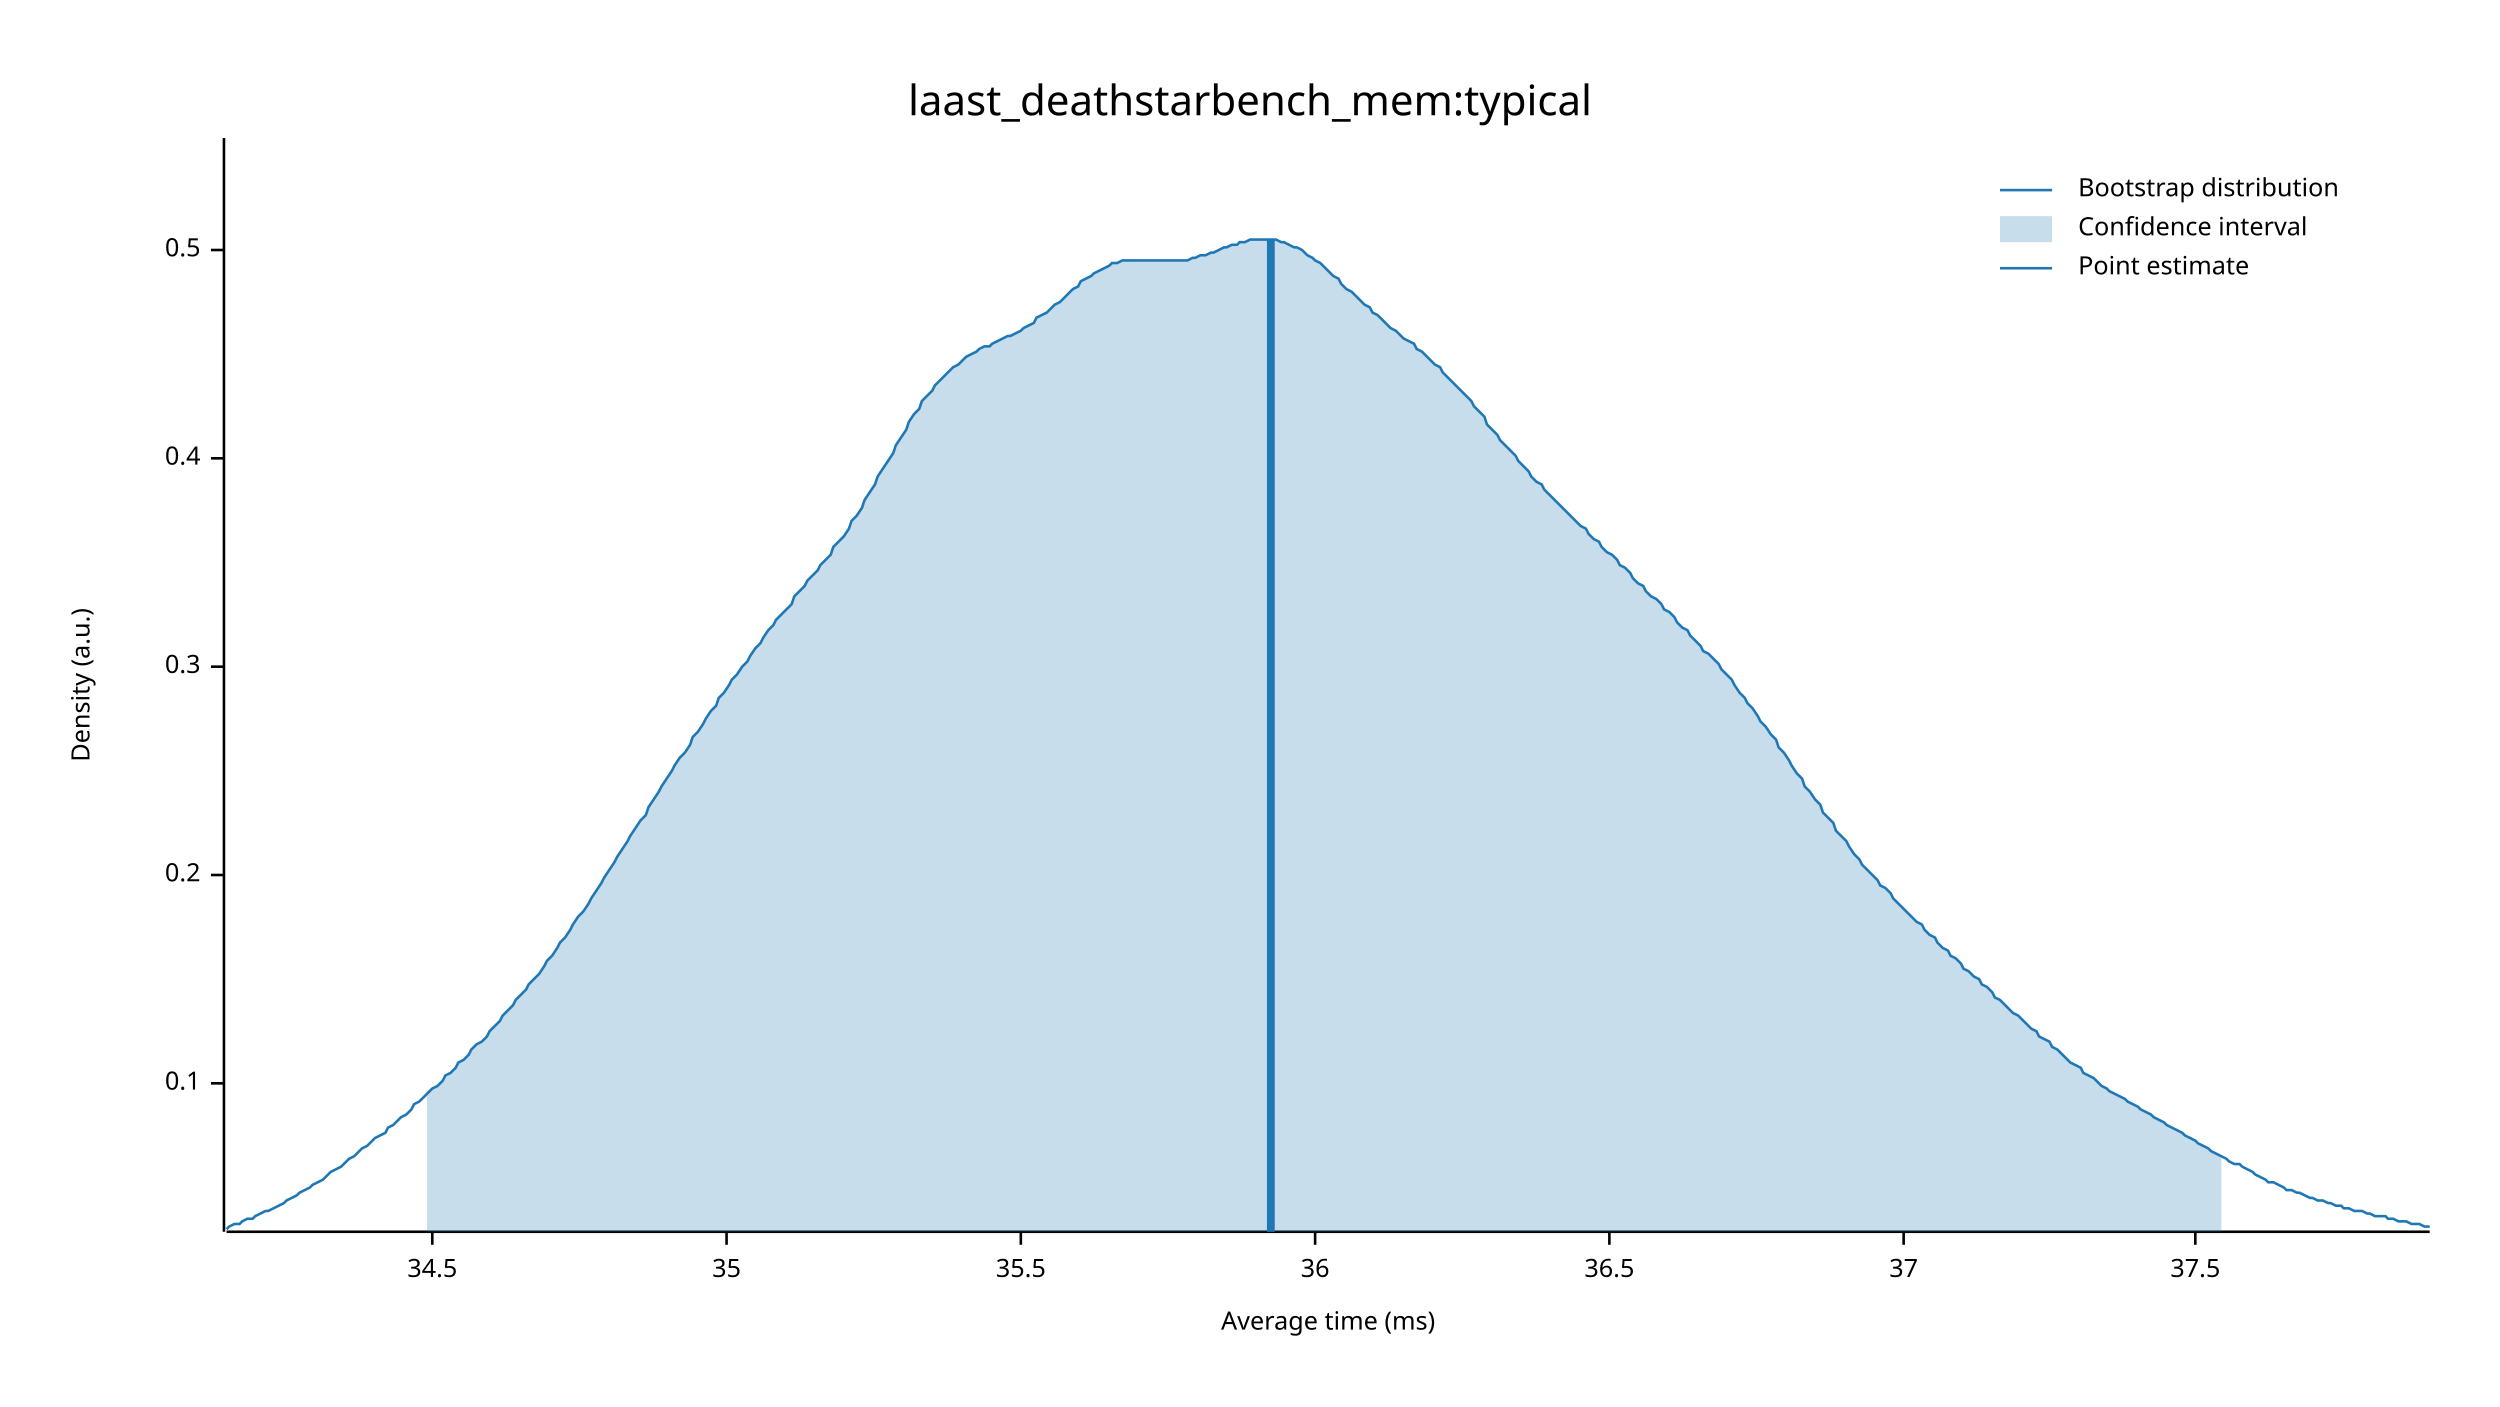
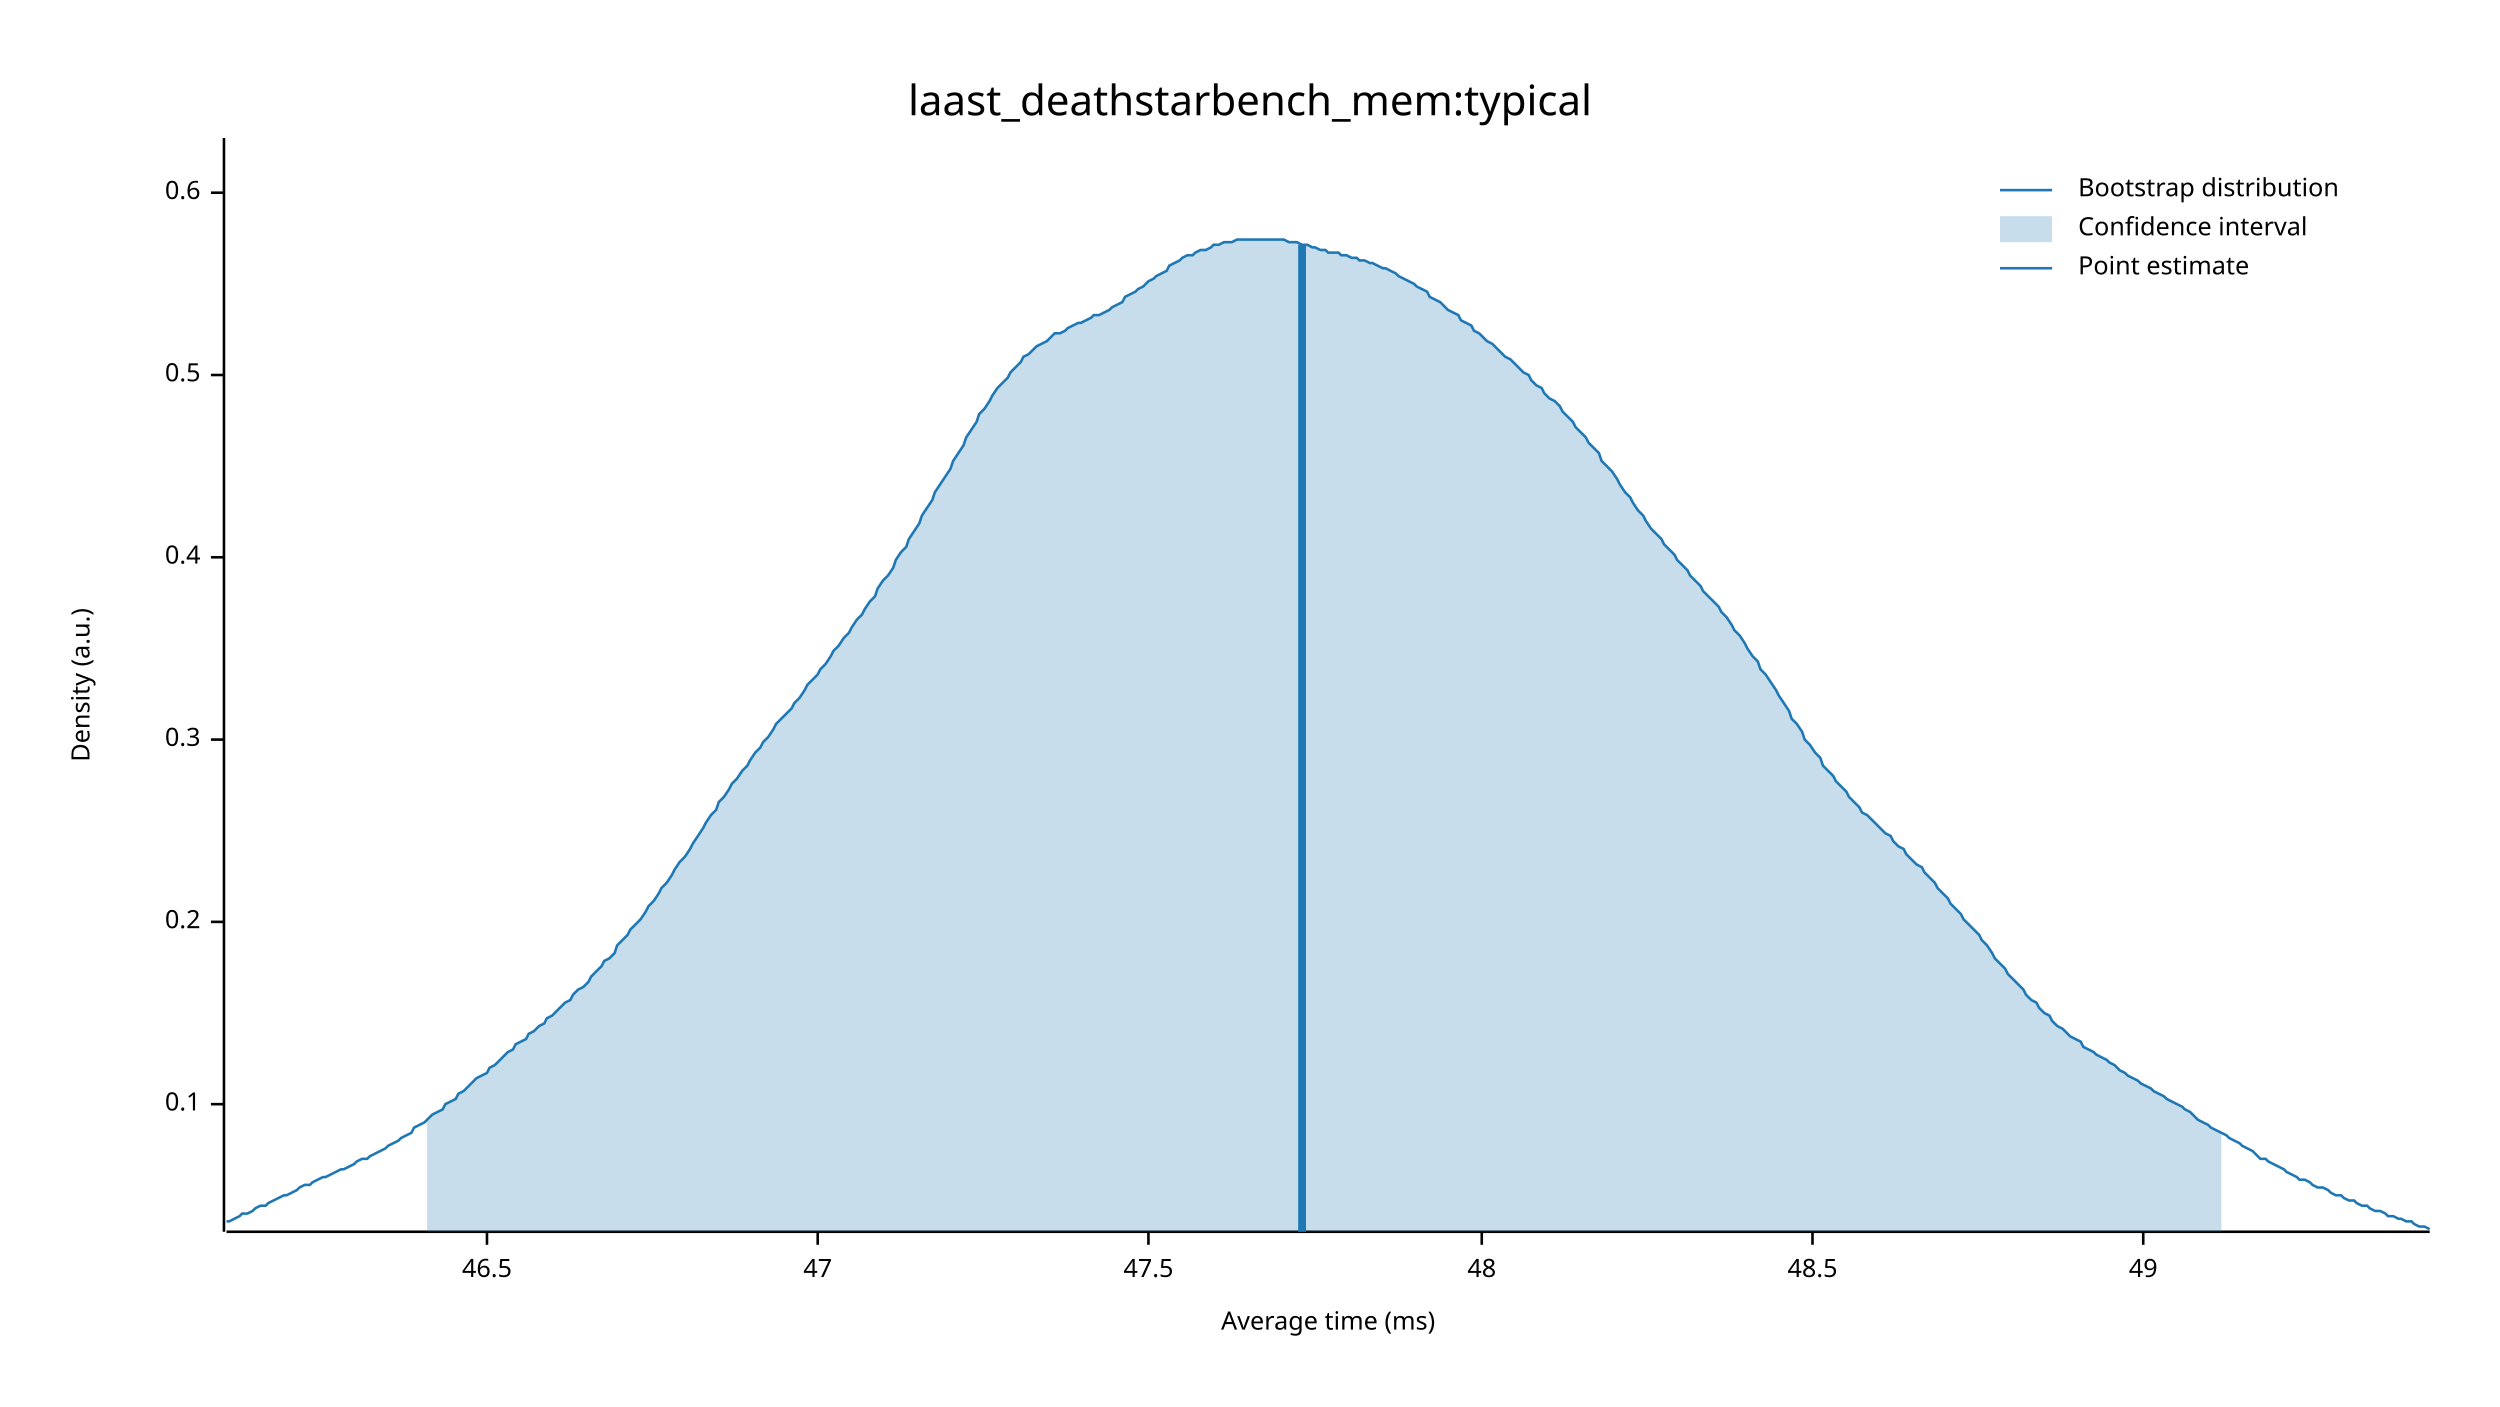
<svg xmlns="http://www.w3.org/2000/svg" width="960" height="540" viewBox="0 0 960 540">
  <text x="480" y="32" dy="0.76em" text-anchor="middle" font-family="sans-serif" font-size="16.129" opacity="1" fill="#000000">
laast_deathstarbench_mem:typical
</text>
  <text x="27" y="263" dy="0.76em" text-anchor="middle" font-family="sans-serif" font-size="9.677" opacity="1" fill="#000000" transform="rotate(270, 27, 263)">
Density (a.u.)
</text>
  <text x="510" y="513" dy="-0.5ex" text-anchor="middle" font-family="sans-serif" font-size="9.677" opacity="1" fill="#000000">
Average time (ms)
</text>
  <polyline fill="none" opacity="1" stroke="#000000" stroke-width="1" points="86,53 86,473 " />
-   <text x="77" y="416" dy="0.5ex" text-anchor="end" font-family="sans-serif" font-size="9.677" opacity="1" fill="#000000">
+   <text x="77" y="424" dy="0.5ex" text-anchor="end" font-family="sans-serif" font-size="9.677" opacity="1" fill="#000000">
0.1
</text>
-   <polyline fill="none" opacity="1" stroke="#000000" stroke-width="1" points="81,416 86,416 " />
-   <text x="77" y="336" dy="0.5ex" text-anchor="end" font-family="sans-serif" font-size="9.677" opacity="1" fill="#000000">
+   <polyline fill="none" opacity="1" stroke="#000000" stroke-width="1" points="81,424 86,424 " />
+   <text x="77" y="354" dy="0.5ex" text-anchor="end" font-family="sans-serif" font-size="9.677" opacity="1" fill="#000000">
0.2
</text>
-   <polyline fill="none" opacity="1" stroke="#000000" stroke-width="1" points="81,336 86,336 " />
-   <text x="77" y="256" dy="0.5ex" text-anchor="end" font-family="sans-serif" font-size="9.677" opacity="1" fill="#000000">
+   <polyline fill="none" opacity="1" stroke="#000000" stroke-width="1" points="81,354 86,354 " />
+   <text x="77" y="284" dy="0.5ex" text-anchor="end" font-family="sans-serif" font-size="9.677" opacity="1" fill="#000000">
0.3
</text>
-   <polyline fill="none" opacity="1" stroke="#000000" stroke-width="1" points="81,256 86,256 " />
-   <text x="77" y="176" dy="0.5ex" text-anchor="end" font-family="sans-serif" font-size="9.677" opacity="1" fill="#000000">
+   <polyline fill="none" opacity="1" stroke="#000000" stroke-width="1" points="81,284 86,284 " />
+   <text x="77" y="214" dy="0.5ex" text-anchor="end" font-family="sans-serif" font-size="9.677" opacity="1" fill="#000000">
0.4
</text>
-   <polyline fill="none" opacity="1" stroke="#000000" stroke-width="1" points="81,176 86,176 " />
-   <text x="77" y="96" dy="0.5ex" text-anchor="end" font-family="sans-serif" font-size="9.677" opacity="1" fill="#000000">
+   <polyline fill="none" opacity="1" stroke="#000000" stroke-width="1" points="81,214 86,214 " />
+   <text x="77" y="144" dy="0.5ex" text-anchor="end" font-family="sans-serif" font-size="9.677" opacity="1" fill="#000000">
0.5
</text>
-   <polyline fill="none" opacity="1" stroke="#000000" stroke-width="1" points="81,96 86,96 " />
+   <polyline fill="none" opacity="1" stroke="#000000" stroke-width="1" points="81,144 86,144 " />
+   <text x="77" y="74" dy="0.5ex" text-anchor="end" font-family="sans-serif" font-size="9.677" opacity="1" fill="#000000">
+ 0.6
+ </text>
+   <polyline fill="none" opacity="1" stroke="#000000" stroke-width="1" points="81,74 86,74 " />
  <polyline fill="none" opacity="1" stroke="#000000" stroke-width="1" points="87,473 933,473 " />
-   <text x="166" y="483" dy="0.76em" text-anchor="middle" font-family="sans-serif" font-size="9.677" opacity="1" fill="#000000">
- 34.5
+   <text x="187" y="483" dy="0.76em" text-anchor="middle" font-family="sans-serif" font-size="9.677" opacity="1" fill="#000000">
+ 46.5
</text>
-   <polyline fill="none" opacity="1" stroke="#000000" stroke-width="1" points="166,473 166,478 " />
-   <text x="279" y="483" dy="0.76em" text-anchor="middle" font-family="sans-serif" font-size="9.677" opacity="1" fill="#000000">
- 35
+   <polyline fill="none" opacity="1" stroke="#000000" stroke-width="1" points="187,473 187,478 " />
+   <text x="314" y="483" dy="0.76em" text-anchor="middle" font-family="sans-serif" font-size="9.677" opacity="1" fill="#000000">
+ 47
</text>
-   <polyline fill="none" opacity="1" stroke="#000000" stroke-width="1" points="279,473 279,478 " />
-   <text x="392" y="483" dy="0.76em" text-anchor="middle" font-family="sans-serif" font-size="9.677" opacity="1" fill="#000000">
- 35.5
+   <polyline fill="none" opacity="1" stroke="#000000" stroke-width="1" points="314,473 314,478 " />
+   <text x="441" y="483" dy="0.76em" text-anchor="middle" font-family="sans-serif" font-size="9.677" opacity="1" fill="#000000">
+ 47.5
</text>
-   <polyline fill="none" opacity="1" stroke="#000000" stroke-width="1" points="392,473 392,478 " />
-   <text x="505" y="483" dy="0.76em" text-anchor="middle" font-family="sans-serif" font-size="9.677" opacity="1" fill="#000000">
- 36
+   <polyline fill="none" opacity="1" stroke="#000000" stroke-width="1" points="441,473 441,478 " />
+   <text x="569" y="483" dy="0.76em" text-anchor="middle" font-family="sans-serif" font-size="9.677" opacity="1" fill="#000000">
+ 48
</text>
-   <polyline fill="none" opacity="1" stroke="#000000" stroke-width="1" points="505,473 505,478 " />
-   <text x="618" y="483" dy="0.76em" text-anchor="middle" font-family="sans-serif" font-size="9.677" opacity="1" fill="#000000">
- 36.5
+   <polyline fill="none" opacity="1" stroke="#000000" stroke-width="1" points="569,473 569,478 " />
+   <text x="696" y="483" dy="0.76em" text-anchor="middle" font-family="sans-serif" font-size="9.677" opacity="1" fill="#000000">
+ 48.5
</text>
-   <polyline fill="none" opacity="1" stroke="#000000" stroke-width="1" points="618,473 618,478 " />
-   <text x="731" y="483" dy="0.76em" text-anchor="middle" font-family="sans-serif" font-size="9.677" opacity="1" fill="#000000">
- 37
+   <polyline fill="none" opacity="1" stroke="#000000" stroke-width="1" points="696,473 696,478 " />
+   <text x="823" y="483" dy="0.76em" text-anchor="middle" font-family="sans-serif" font-size="9.677" opacity="1" fill="#000000">
+ 49
</text>
-   <polyline fill="none" opacity="1" stroke="#000000" stroke-width="1" points="731,473 731,478 " />
-   <text x="843" y="483" dy="0.76em" text-anchor="middle" font-family="sans-serif" font-size="9.677" opacity="1" fill="#000000">
- 37.5
- </text>
-   <polyline fill="none" opacity="1" stroke="#000000" stroke-width="1" points="843,473 843,478 " />
-   <polyline fill="none" opacity="1" stroke="#1F78B4" stroke-width="1" points="87,472 88,471 90,470 92,470 93,469 95,468 97,468 98,467 100,466 102,465 103,465 105,464 107,463 109,462 110,461 112,460 114,459 115,458 117,457 119,456 120,455 122,454 124,453 125,452 127,450 129,449 131,448 132,447 134,445 136,444 137,443 139,441 141,440 142,439 144,437 146,436 148,435 149,433 151,432 153,430 154,429 156,428 158,426 159,424 161,423 163,421 164,420 166,418 168,417 170,415 171,413 173,412 175,410 176,408 178,407 180,405 181,403 183,401 185,400 187,398 188,396 190,394 192,392 193,390 195,388 197,386 198,384 200,382 202,380 203,378 205,376 207,374 209,371 210,369 212,367 214,364 215,362 217,360 219,357 220,355 222,352 224,350 226,347 227,345 229,342 231,339 232,337 234,334 236,331 237,329 239,326 241,323 242,321 244,318 246,315 248,313 249,310 251,307 253,304 254,302 256,299 258,296 259,294 261,291 263,289 265,286 266,283 268,281 270,278 271,276 273,273 275,271 276,268 278,266 280,263 281,261 283,259 285,256 287,254 288,252 290,249 292,247 293,245 295,242 297,240 298,238 300,236 302,234 304,232 305,229 307,227 309,225 310,223 312,221 314,219 315,217 317,215 319,213 320,210 322,208 324,206 326,203 327,200 329,198 331,195 332,192 334,189 336,186 337,183 339,180 341,177 343,174 344,171 346,168 348,165 349,162 351,159 353,157 354,154 356,152 358,150 359,148 361,146 363,144 365,142 366,141 368,140 370,138 371,137 373,136 375,135 376,134 378,133 380,133 381,132 383,131 385,130 387,129 388,129 390,128 392,127 393,126 395,125 397,124 398,122 400,121 402,120 404,118 405,117 407,116 409,114 410,113 412,111 414,110 415,108 417,107 419,106 420,105 422,104 424,103 426,102 427,101 429,101 431,100 432,100 434,100 436,100 437,100 439,100 441,100 443,100 444,100 446,100 448,100 449,100 451,100 453,100 454,100 456,100 458,99 459,99 461,98 463,98 465,97 466,97 468,96 470,95 471,95 473,94 475,94 476,93 478,93 480,92 482,92 483,92 485,92 487,92 488,92 490,92 492,93 493,93 495,94 497,95 498,95 500,96 502,98 504,99 505,100 507,101 509,103 510,104 512,106 514,107 515,109 517,111 519,112 521,114 522,115 524,117 526,118 527,120 529,121 531,123 532,124 534,126 536,127 537,128 539,130 541,131 543,132 544,134 546,135 548,137 549,138 551,140 553,141 554,143 556,145 558,147 560,149 561,150 563,152 565,154 566,156 568,158 570,160 571,163 573,165 575,167 576,169 578,171 580,173 582,175 583,177 585,179 587,181 588,183 590,185 592,186 593,188 595,190 597,192 599,194 600,195 602,197 604,199 605,200 607,202 609,203 610,205 612,207 614,208 615,210 617,212 619,213 621,215 622,217 624,218 626,220 627,222 629,224 631,225 632,227 634,229 636,230 638,232 639,234 641,235 643,237 644,239 646,241 648,242 649,244 651,246 653,248 654,250 656,251 658,253 660,255 661,257 663,259 665,261 666,263 668,266 670,268 671,270 673,272 675,275 676,277 678,279 680,282 682,284 683,287 685,289 687,292 688,294 690,297 692,299 693,302 695,304 697,307 699,309 700,312 702,314 704,316 705,319 707,321 709,323 710,325 712,328 714,330 715,332 717,334 719,336 721,338 722,340 724,341 726,343 727,345 729,347 731,349 732,350 734,352 736,354 738,355 739,357 741,359 743,360 744,362 746,364 748,365 749,367 751,368 753,370 754,372 756,373 758,375 760,376 761,378 763,379 765,381 766,383 768,384 770,386 771,387 773,389 775,390 777,392 778,393 780,395 782,396 783,398 785,399 787,400 788,402 790,403 792,405 793,406 795,408 797,409 799,410 800,412 802,413 804,414 805,415 807,417 809,418 810,419 812,420 814,421 816,422 817,423 819,424 821,425 822,426 824,427 826,428 827,429 829,430 831,431 832,432 834,433 836,434 838,435 839,436 841,437 843,438 844,439 846,440 848,441 849,442 851,443 853,444 855,445 856,446 858,447 860,447 861,448 863,449 865,450 866,451 868,452 870,453 871,454 873,454 875,455 877,456 878,457 880,457 882,458 883,458 885,459 887,460 888,460 890,461 892,461 894,462 895,462 897,463 899,463 900,464 902,464 904,465 905,465 907,465 909,466 910,466 912,467 914,467 916,467 917,468 919,468 921,469 922,469 924,469 926,470 927,470 929,470 931,471 933,471 " />
-   <polygon opacity="0.25" fill="#1F78B4" points="164,420 166,418 168,417 170,415 171,413 173,412 175,410 176,408 178,407 180,405 181,403 183,401 185,400 187,398 188,396 190,394 192,392 193,390 195,388 197,386 198,384 200,382 202,380 203,378 205,376 207,374 209,371 210,369 212,367 214,364 215,362 217,360 219,357 220,355 222,352 224,350 226,347 227,345 229,342 231,339 232,337 234,334 236,331 237,329 239,326 241,323 242,321 244,318 246,315 248,313 249,310 251,307 253,304 254,302 256,299 258,296 259,294 261,291 263,289 265,286 266,283 268,281 270,278 271,276 273,273 275,271 276,268 278,266 280,263 281,261 283,259 285,256 287,254 288,252 290,249 292,247 293,245 295,242 297,240 298,238 300,236 302,234 304,232 305,229 307,227 309,225 310,223 312,221 314,219 315,217 317,215 319,213 320,210 322,208 324,206 326,203 327,200 329,198 331,195 332,192 334,189 336,186 337,183 339,180 341,177 343,174 344,171 346,168 348,165 349,162 351,159 353,157 354,154 356,152 358,150 359,148 361,146 363,144 365,142 366,141 368,140 370,138 371,137 373,136 375,135 376,134 378,133 380,133 381,132 383,131 385,130 387,129 388,129 390,128 392,127 393,126 395,125 397,124 398,122 400,121 402,120 404,118 405,117 407,116 409,114 410,113 412,111 414,110 415,108 417,107 419,106 420,105 422,104 424,103 426,102 427,101 429,101 431,100 432,100 434,100 436,100 437,100 439,100 441,100 443,100 444,100 446,100 448,100 449,100 451,100 453,100 454,100 456,100 458,99 459,99 461,98 463,98 465,97 466,97 468,96 470,95 471,95 473,94 475,94 476,93 478,93 480,92 482,92 483,92 485,92 487,92 488,92 490,92 492,93 493,93 495,94 497,95 498,95 500,96 502,98 504,99 505,100 507,101 509,103 510,104 512,106 514,107 515,109 517,111 519,112 521,114 522,115 524,117 526,118 527,120 529,121 531,123 532,124 534,126 536,127 537,128 539,130 541,131 543,132 544,134 546,135 548,137 549,138 551,140 553,141 554,143 556,145 558,147 560,149 561,150 563,152 565,154 566,156 568,158 570,160 571,163 573,165 575,167 576,169 578,171 580,173 582,175 583,177 585,179 587,181 588,183 590,185 592,186 593,188 595,190 597,192 599,194 600,195 602,197 604,199 605,200 607,202 609,203 610,205 612,207 614,208 615,210 617,212 619,213 621,215 622,217 624,218 626,220 627,222 629,224 631,225 632,227 634,229 636,230 638,232 639,234 641,235 643,237 644,239 646,241 648,242 649,244 651,246 653,248 654,250 656,251 658,253 660,255 661,257 663,259 665,261 666,263 668,266 670,268 671,270 673,272 675,275 676,277 678,279 680,282 682,284 683,287 685,289 687,292 688,294 690,297 692,299 693,302 695,304 697,307 699,309 700,312 702,314 704,316 705,319 707,321 709,323 710,325 712,328 714,330 715,332 717,334 719,336 721,338 722,340 724,341 726,343 727,345 729,347 731,349 732,350 734,352 736,354 738,355 739,357 741,359 743,360 744,362 746,364 748,365 749,367 751,368 753,370 754,372 756,373 758,375 760,376 761,378 763,379 765,381 766,383 768,384 770,386 771,387 773,389 775,390 777,392 778,393 780,395 782,396 783,398 785,399 787,400 788,402 790,403 792,405 793,406 795,408 797,409 799,410 800,412 802,413 804,414 805,415 807,417 809,418 810,419 812,420 814,421 816,422 817,423 819,424 821,425 822,426 824,427 826,428 827,429 829,430 831,431 832,432 834,433 836,434 838,435 839,436 841,437 843,438 844,439 846,440 848,441 849,442 851,443 853,444 853,473 164,473 " />
-   <polyline fill="none" opacity="1" stroke="#1F78B4" stroke-width="3" points="488,473 488,92 " />
+   <polyline fill="none" opacity="1" stroke="#000000" stroke-width="1" points="823,473 823,478 " />
+   <polyline fill="none" opacity="1" stroke="#1F78B4" stroke-width="1" points="87,469 88,469 90,468 92,467 93,466 95,466 97,465 98,464 100,463 102,463 103,462 105,461 107,460 109,459 110,459 112,458 114,457 115,456 117,455 119,455 120,454 122,453 124,452 125,452 127,451 129,450 131,449 132,449 134,448 136,447 137,446 139,445 141,445 142,444 144,443 146,442 148,441 149,440 151,439 153,438 154,437 156,436 158,435 159,433 161,432 163,431 164,430 166,428 168,427 170,426 171,424 173,423 175,422 176,420 178,419 180,417 181,416 183,414 185,413 187,412 188,410 190,409 192,407 193,406 195,404 197,403 198,401 200,400 202,399 203,397 205,396 207,394 209,393 210,391 212,390 214,388 215,387 217,385 219,384 220,382 222,380 224,379 226,377 227,375 229,373 231,371 232,369 234,368 236,366 237,363 239,361 241,359 242,357 244,355 246,353 248,350 249,348 251,346 253,343 254,341 256,339 258,336 259,334 261,331 263,329 265,326 266,324 268,321 270,318 271,316 273,313 275,311 276,308 278,306 280,303 281,301 283,299 285,296 287,294 288,292 290,289 292,287 293,285 295,283 297,280 298,278 300,276 302,274 304,272 305,270 307,268 309,265 310,263 312,261 314,259 315,257 317,255 319,252 320,250 322,248 324,245 326,243 327,241 329,238 331,236 332,234 334,231 336,229 337,226 339,223 341,221 343,218 344,215 346,212 348,210 349,207 351,204 353,201 354,198 356,195 358,192 359,189 361,186 363,183 365,180 366,177 368,174 370,171 371,168 373,165 375,162 376,159 378,157 380,154 381,152 383,149 385,147 387,145 388,143 390,141 392,139 393,137 395,136 397,134 398,133 400,132 402,131 404,129 405,128 407,128 409,127 410,126 412,125 414,124 415,124 417,123 419,122 420,121 422,121 424,120 426,119 427,118 429,117 431,116 432,114 434,113 436,112 437,111 439,110 441,108 443,107 444,106 446,105 448,104 449,102 451,101 453,100 454,99 456,98 458,98 459,97 461,96 463,96 465,95 466,94 468,94 470,93 471,93 473,93 475,92 476,92 478,92 480,92 482,92 483,92 485,92 487,92 488,92 490,92 492,92 493,92 495,93 497,93 498,93 500,94 502,94 504,95 505,95 507,96 509,96 510,97 512,97 514,97 515,98 517,98 519,99 521,99 522,100 524,100 526,101 527,101 529,102 531,103 532,103 534,104 536,105 537,106 539,107 541,108 543,109 544,110 546,111 548,112 549,114 551,115 553,116 554,117 556,119 558,120 560,121 561,123 563,124 565,125 566,127 568,128 570,130 571,131 573,132 575,134 576,135 578,137 580,138 582,140 583,141 585,143 587,144 588,146 590,148 592,149 593,151 595,153 597,154 599,156 600,158 602,160 604,162 605,164 607,166 609,168 610,170 612,172 614,174 615,177 617,179 619,181 621,184 622,186 624,189 626,191 627,193 629,196 631,198 632,200 634,203 636,205 638,207 639,209 641,211 643,213 644,215 646,217 648,219 649,221 651,223 653,225 654,227 656,229 658,231 660,233 661,235 663,237 665,240 666,242 668,244 670,247 671,249 673,252 675,254 676,257 678,259 680,262 682,265 683,267 685,270 687,273 688,276 690,278 692,281 693,284 695,286 697,289 699,291 700,294 702,296 704,298 705,300 707,302 709,304 710,306 712,308 714,310 715,312 717,313 719,315 721,317 722,318 724,320 726,321 727,323 729,325 731,326 732,328 734,330 736,332 738,333 739,335 741,337 743,339 744,341 746,343 748,345 749,347 751,349 753,351 754,353 756,355 758,357 760,359 761,361 763,363 765,366 766,368 768,370 770,372 771,374 773,376 775,378 777,380 778,382 780,384 782,385 783,387 785,389 787,390 788,392 790,394 792,395 793,396 795,398 797,399 799,400 800,402 802,403 804,404 805,405 807,406 809,407 810,408 812,409 814,411 816,412 817,413 819,414 821,415 822,416 824,417 826,418 827,419 829,420 831,421 832,422 834,423 836,424 838,425 839,426 841,427 843,429 844,430 846,431 848,432 849,433 851,434 853,435 855,436 856,437 858,438 860,439 861,440 863,441 865,442 866,443 868,445 870,445 871,446 873,447 875,448 877,449 878,450 880,451 882,452 883,453 885,453 887,454 888,455 890,456 892,456 894,457 895,458 897,459 899,459 900,460 902,461 904,461 905,462 907,463 909,463 910,464 912,465 914,465 916,466 917,467 919,467 921,468 922,468 924,469 926,469 927,470 929,471 931,471 933,472 " />
+   <polygon opacity="0.25" fill="#1F78B4" points="164,430 166,428 168,427 170,426 171,424 173,423 175,422 176,420 178,419 180,417 181,416 183,414 185,413 187,412 188,410 190,409 192,407 193,406 195,404 197,403 198,401 200,400 202,399 203,397 205,396 207,394 209,393 210,391 212,390 214,388 215,387 217,385 219,384 220,382 222,380 224,379 226,377 227,375 229,373 231,371 232,369 234,368 236,366 237,363 239,361 241,359 242,357 244,355 246,353 248,350 249,348 251,346 253,343 254,341 256,339 258,336 259,334 261,331 263,329 265,326 266,324 268,321 270,318 271,316 273,313 275,311 276,308 278,306 280,303 281,301 283,299 285,296 287,294 288,292 290,289 292,287 293,285 295,283 297,280 298,278 300,276 302,274 304,272 305,270 307,268 309,265 310,263 312,261 314,259 315,257 317,255 319,252 320,250 322,248 324,245 326,243 327,241 329,238 331,236 332,234 334,231 336,229 337,226 339,223 341,221 343,218 344,215 346,212 348,210 349,207 351,204 353,201 354,198 356,195 358,192 359,189 361,186 363,183 365,180 366,177 368,174 370,171 371,168 373,165 375,162 376,159 378,157 380,154 381,152 383,149 385,147 387,145 388,143 390,141 392,139 393,137 395,136 397,134 398,133 400,132 402,131 404,129 405,128 407,128 409,127 410,126 412,125 414,124 415,124 417,123 419,122 420,121 422,121 424,120 426,119 427,118 429,117 431,116 432,114 434,113 436,112 437,111 439,110 441,108 443,107 444,106 446,105 448,104 449,102 451,101 453,100 454,99 456,98 458,98 459,97 461,96 463,96 465,95 466,94 468,94 470,93 471,93 473,93 475,92 476,92 478,92 480,92 482,92 483,92 485,92 487,92 488,92 490,92 492,92 493,92 495,93 497,93 498,93 500,94 502,94 504,95 505,95 507,96 509,96 510,97 512,97 514,97 515,98 517,98 519,99 521,99 522,100 524,100 526,101 527,101 529,102 531,103 532,103 534,104 536,105 537,106 539,107 541,108 543,109 544,110 546,111 548,112 549,114 551,115 553,116 554,117 556,119 558,120 560,121 561,123 563,124 565,125 566,127 568,128 570,130 571,131 573,132 575,134 576,135 578,137 580,138 582,140 583,141 585,143 587,144 588,146 590,148 592,149 593,151 595,153 597,154 599,156 600,158 602,160 604,162 605,164 607,166 609,168 610,170 612,172 614,174 615,177 617,179 619,181 621,184 622,186 624,189 626,191 627,193 629,196 631,198 632,200 634,203 636,205 638,207 639,209 641,211 643,213 644,215 646,217 648,219 649,221 651,223 653,225 654,227 656,229 658,231 660,233 661,235 663,237 665,240 666,242 668,244 670,247 671,249 673,252 675,254 676,257 678,259 680,262 682,265 683,267 685,270 687,273 688,276 690,278 692,281 693,284 695,286 697,289 699,291 700,294 702,296 704,298 705,300 707,302 709,304 710,306 712,308 714,310 715,312 717,313 719,315 721,317 722,318 724,320 726,321 727,323 729,325 731,326 732,328 734,330 736,332 738,333 739,335 741,337 743,339 744,341 746,343 748,345 749,347 751,349 753,351 754,353 756,355 758,357 760,359 761,361 763,363 765,366 766,368 768,370 770,372 771,374 773,376 775,378 777,380 778,382 780,384 782,385 783,387 785,389 787,390 788,392 790,394 792,395 793,396 795,398 797,399 799,400 800,402 802,403 804,404 805,405 807,406 809,407 810,408 812,409 814,411 816,412 817,413 819,414 821,415 822,416 824,417 826,418 827,419 829,420 831,421 832,422 834,423 836,424 838,425 839,426 841,427 843,429 844,430 846,431 848,432 849,433 851,434 853,435 853,473 164,473 " />
+   <polyline fill="none" opacity="1" stroke="#1F78B4" stroke-width="3" points="500,473 500,94 " />
  <text x="798" y="68" dy="0.76em" text-anchor="start" font-family="sans-serif" font-size="9.677" opacity="1" fill="#000000">
Bootstrap distribution
</text>
  <text x="798" y="83" dy="0.76em" text-anchor="start" font-family="sans-serif" font-size="9.677" opacity="1" fill="#000000">
Confidence interval
</text>
  <text x="798" y="98" dy="0.76em" text-anchor="start" font-family="sans-serif" font-size="9.677" opacity="1" fill="#000000">
Point estimate
</text>
  <polyline fill="none" opacity="1" stroke="#1F78B4" stroke-width="1" points="768,73 788,73 " />
  <rect x="768" y="83" width="20" height="10" opacity="0.25" fill="#1F78B4" stroke="none" />
  <polyline fill="none" opacity="1" stroke="#1F78B4" stroke-width="1" points="768,103 788,103 " />
</svg>
